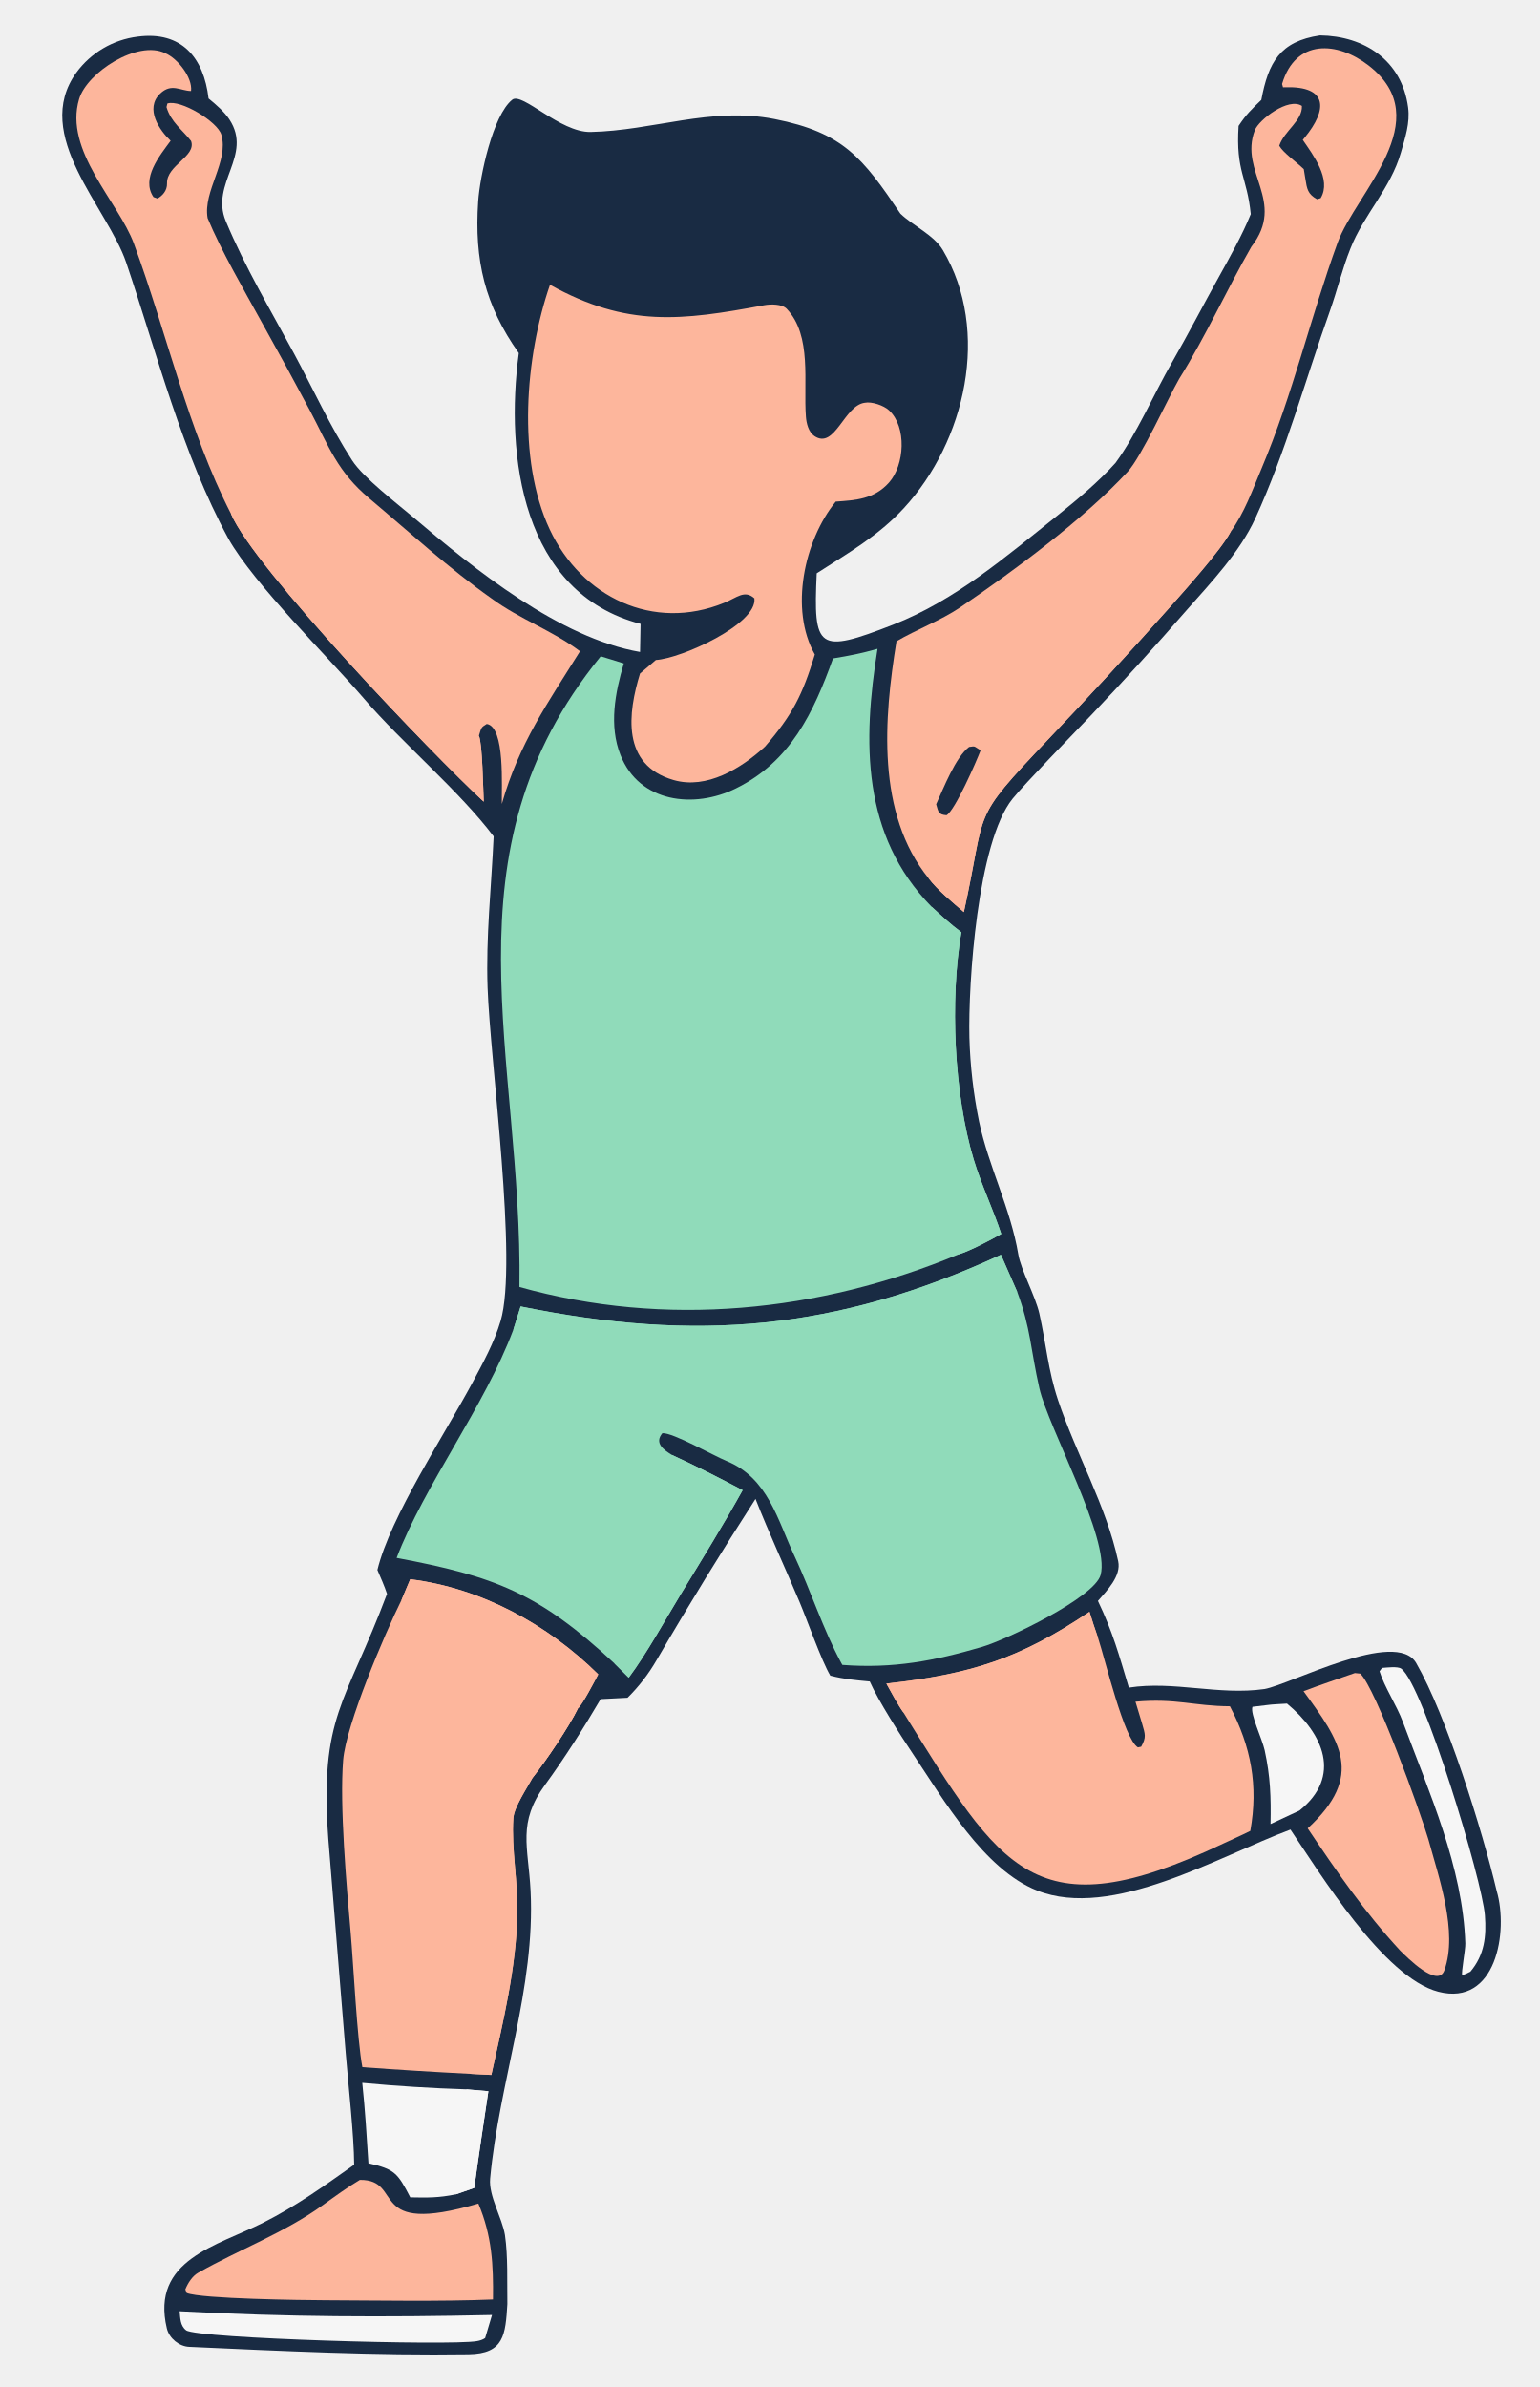
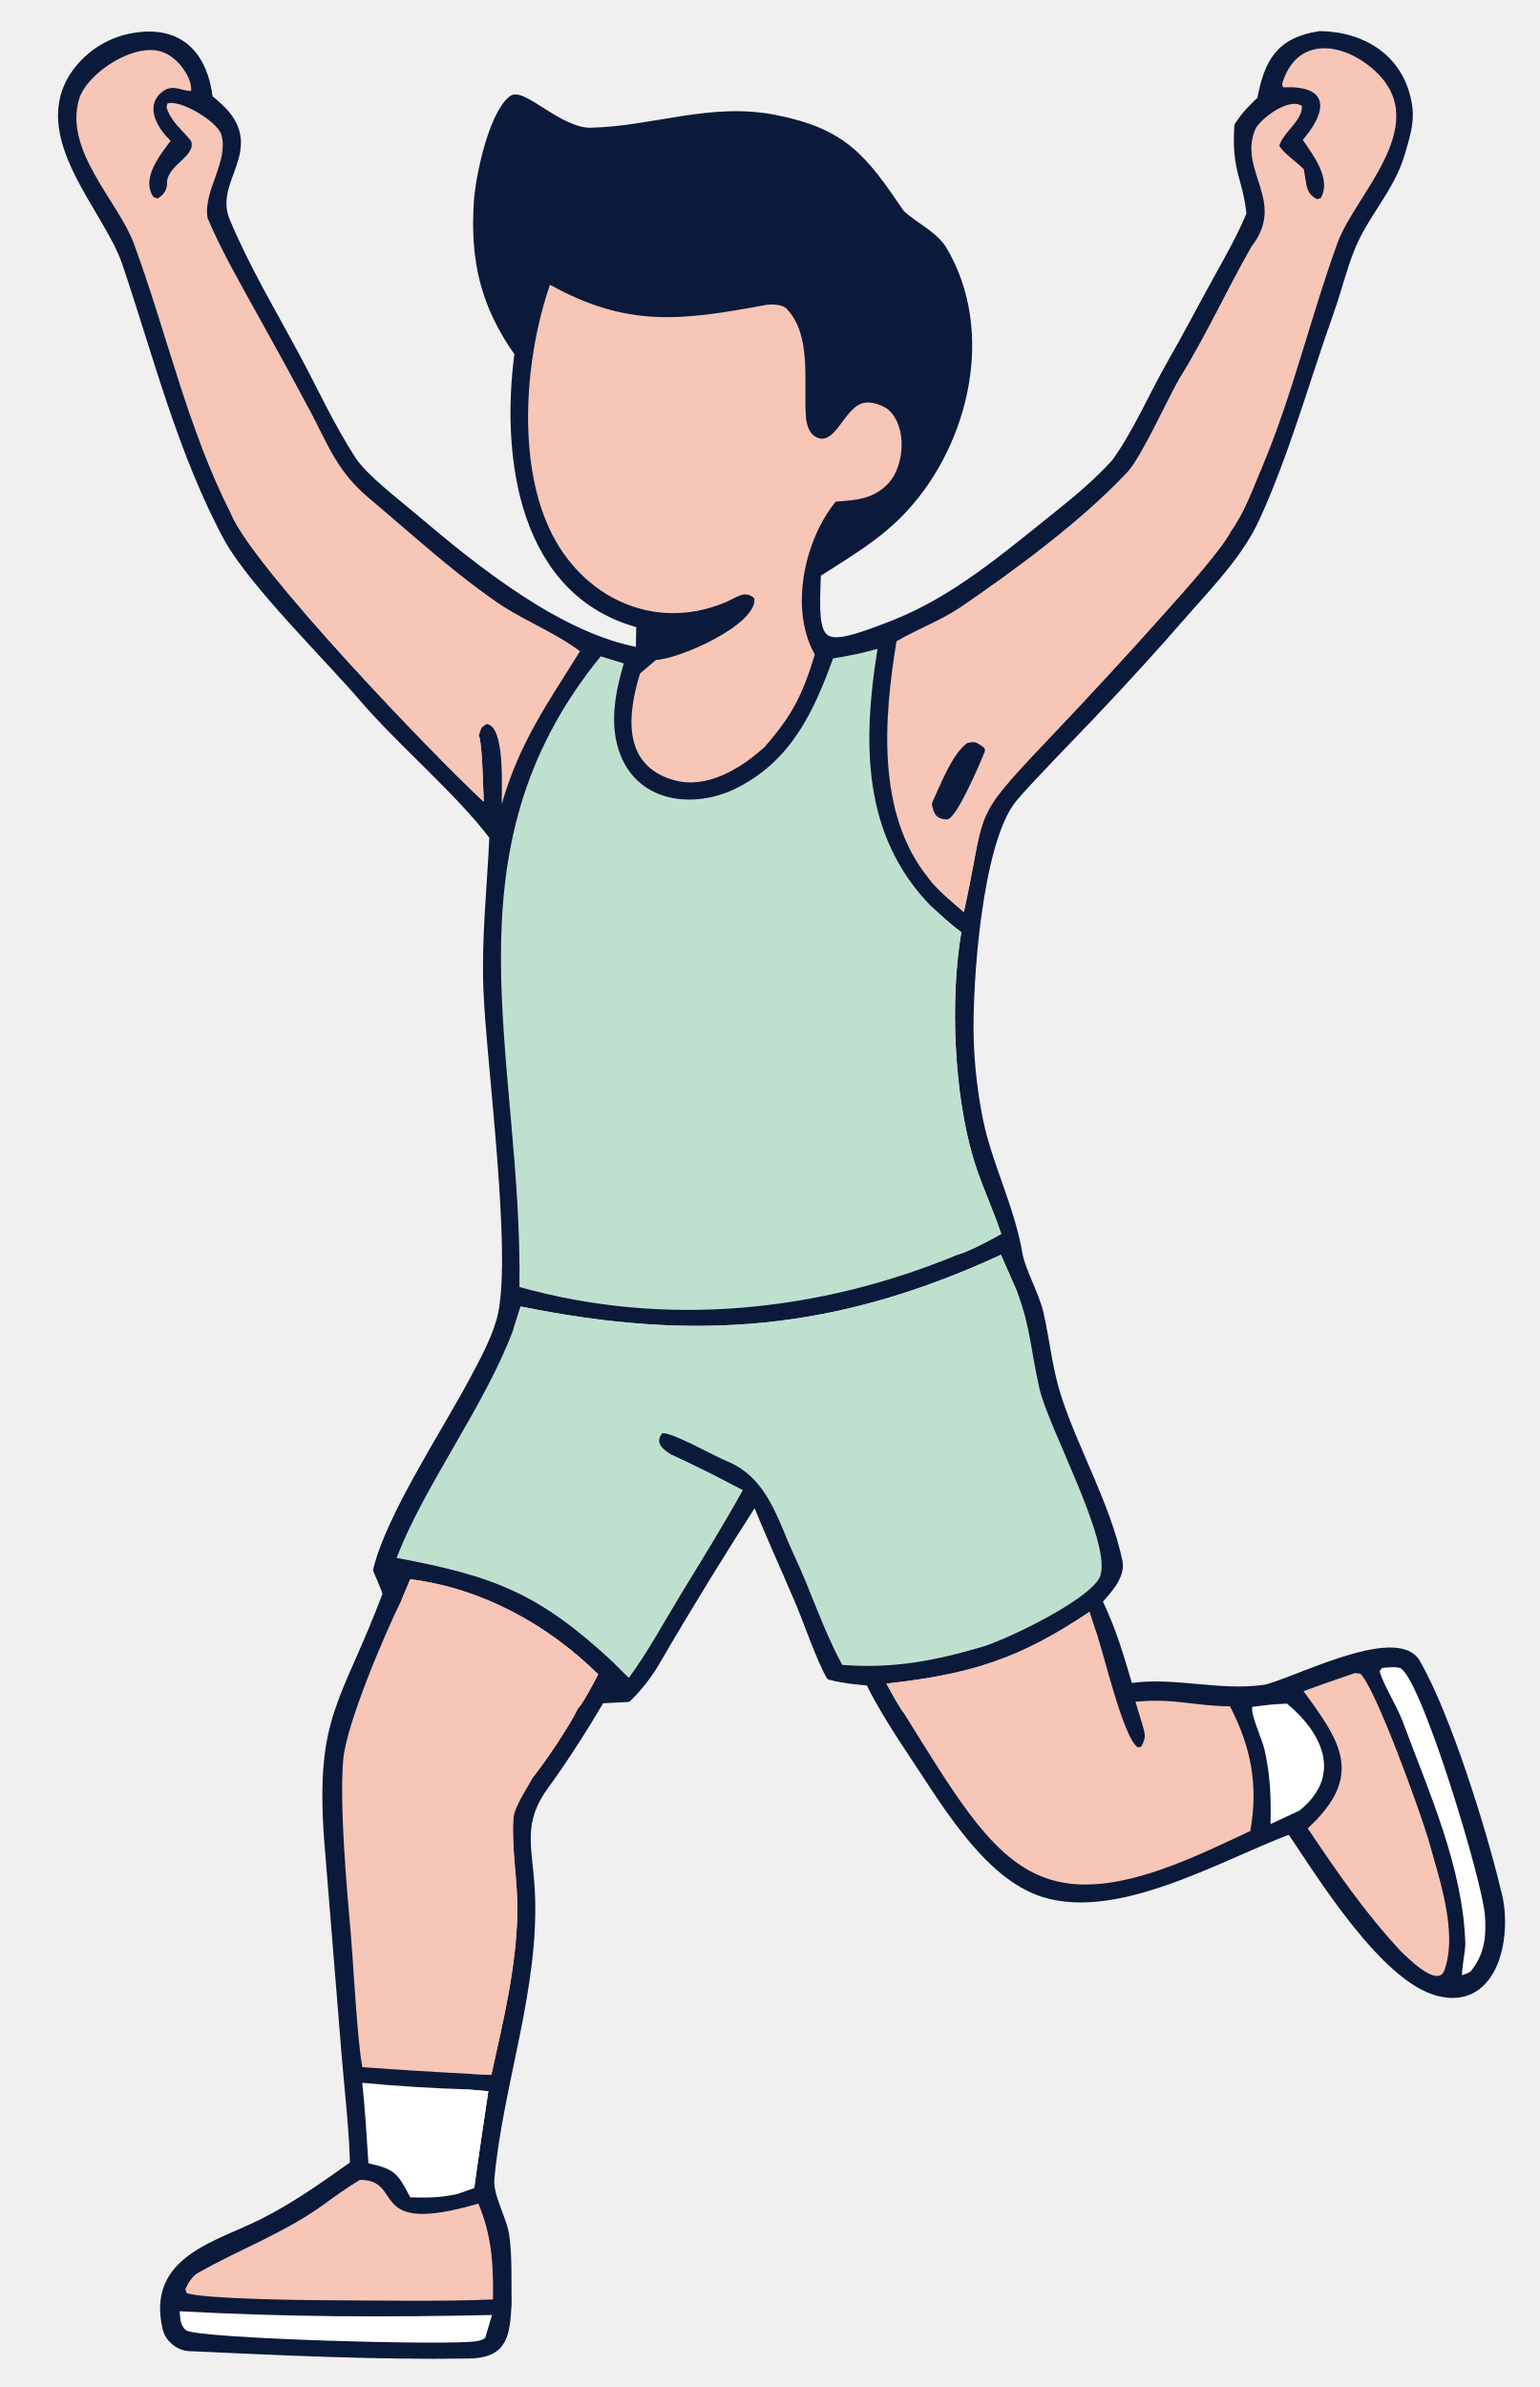
<svg xmlns="http://www.w3.org/2000/svg" viewBox="321 207 398 617">
-   <path fill="#192B43" d="M662.218 216.143C673.611 216.282 683.376 222.563 684.993 234.76C685.531 238.817 684.227 242.585 683.135 246.417C680.493 255.695 673.529 262.452 670.077 271.261C667.971 276.515 666.667 282.075 664.771 287.393C658.433 305.172 653.358 323.837 645.491 340.997C641.495 349.713 634.044 357.584 627.73 364.731C619.649 374.02 611.363 383.128 602.878 392.048C598.615 396.509 585.991 409.466 582.755 413.458C573.669 424.667 571.251 461.257 571.588 475.203C571.79 482.485 572.625 489.736 574.081 496.874C576.559 508.617 582.21 519.244 584.235 531.259C584.908 535.256 588.635 541.973 589.673 546.527C591.425 554.342 591.915 561.177 594.505 568.91C599.159 582.809 606.969 596.246 610.049 610.542C610.881 614.404 607.126 618.141 604.813 620.812C608.686 628.932 610.213 634.598 612.805 643.223C624.412 641.418 635.998 645.274 647.876 643.588C654.559 642.399 681.904 627.886 687.085 636.876C694.874 650.39 704.139 679.917 707.898 695.792C710.97 706.272 707.778 725.709 692.802 721.831C678.721 718.185 662.18 691.151 654.586 679.913C635.999 686.841 608.452 703.331 589.082 695.67C575.29 690.215 564.873 672.098 556.919 660.248C553.877 655.716 548.01 646.581 545.839 641.639C541.934 641.266 539.415 641.078 535.637 640.132C533.356 636.284 529.652 625.756 527.685 621.089C523.975 612.282 519.769 603.281 516.298 594.447C507.429 608.212 498.967 621.952 490.731 636.11C488.647 639.692 486.177 642.936 483.217 645.841L476.26 646.196C472.047 653.397 466.843 661.577 461.92 668.311C454.69 678.201 457.565 684.315 458.15 695.683C459.442 720.773 449.988 745.279 447.697 770.143C447.284 774.62 450.795 780.256 451.526 784.728C452.342 790.334 452.054 796.856 452.149 802.552C451.656 810.52 451.3 815.425 442.12 815.545C418.109 815.898 393.913 814.723 369.924 813.63C367.34 813.534 364.742 811.432 364.132 808.867C359.901 791.076 377.218 787.514 389.054 781.525C397.741 777.129 404.928 771.927 412.554 766.539C412.496 758.763 411.041 745.985 410.383 737.87L405.877 682.396C403.586 650.453 410.286 647.624 421.047 618.989C420.384 616.967 419.396 614.787 418.558 612.808C421.886 599.072 436.004 577.684 443.12 564.393C445.874 559.248 448.747 554.051 450.409 548.427C454.899 533.232 447.712 481.419 447.041 462.326C446.576 449.071 448.015 436.369 448.606 423.194C439.857 411.572 424.787 398.882 415.097 387.587C405.818 376.77 386.706 358.04 380.06 346.283C368.024 324.091 361.676 298.659 353.626 274.872C348.818 260.668 329.078 241.957 340.713 225.792C344.484 220.627 350.222 217.251 356.569 216.463C367.955 214.961 373.673 221.889 374.912 232.452C376.803 234.008 378.945 235.822 380.294 237.873C386.446 247.225 375.264 254.34 379.367 264.166C384.337 276.068 390.897 287.083 397.012 298.407C401.978 307.603 406.329 317.23 412.024 326.002C414.981 330.543 423.499 337.026 427.921 340.782C443.61 354.11 465.623 371.931 486.45 375.523L486.587 368.264C455.921 360.285 451.542 324.831 455.108 298.274C446.342 285.923 443.573 274.316 444.603 259.033C445.027 252.737 448.354 236.826 453.421 232.771C455.968 230.732 465.754 241.238 473.627 241.115C489.917 240.781 504.662 234.531 521.184 237.765C539.071 241.267 544.037 247.88 553.755 262.224C556.952 265.325 562.392 267.732 564.715 271.635C577.175 292.563 570.541 321.124 554.63 338.367C547.999 345.553 540.198 349.978 532.124 355.191C531.217 374.833 532.33 376.127 551.91 368.454C567.983 362.155 581.088 350.837 594.398 340.21C599.443 336.183 605 331.51 609.354 326.662C614.895 319.085 619.229 308.898 623.938 300.709C628.197 293.302 631.977 285.948 636.097 278.533C638.923 273.45 642.181 267.638 644.321 262.344C643.363 252.692 640.421 251.418 641.174 239.545C643.129 236.582 644.489 235.3 647.051 232.821C648.879 223.119 651.836 217.692 662.218 216.143Z" />
-   <path fill="#90DBBA" d="M536.339 377.195C540.753 376.454 543.556 375.914 547.842 374.714C543.978 398.708 543.721 422.934 561.787 441.345C564.377 443.706 566.681 445.878 569.503 447.966C566.536 465.412 567.602 489.858 572.684 506.682C574.628 513.118 577.728 519.597 579.827 525.957C577.053 527.532 571.718 530.371 568.675 531.275C532.768 546.203 492.961 550.223 455.272 539.668C456.142 480.268 434.672 427.696 476.286 376.643L482.251 378.487C480.013 386.028 478.365 394.539 481.398 402.17C486.259 414.524 500.444 416.118 511.204 410.809C525.362 403.822 531.275 391.223 536.339 377.195Z" />
-   <path fill="#90DBBA" d="M561.787 441.345C564.377 443.706 566.681 445.878 569.503 447.966C566.536 465.412 567.602 489.858 572.684 506.682C574.628 513.118 577.728 519.597 579.827 525.957C577.053 527.532 571.718 530.371 568.675 531.275C567.92 528.289 568.089 524.895 567.018 521.376C565.208 515.435 563.387 509.629 561.747 503.633C555.768 481.779 557.466 463.137 561.787 441.345Z" />
-   <path fill="#90DBBA" d="M455.579 544.698C500.891 553.917 537.212 550.974 579.744 531.337L583.969 540.971C587.448 550.323 587.379 555.679 589.685 565.862C591.993 576.05 608.02 604.9 605.508 614.105C603.918 619.932 581.279 630.817 574.829 632.706C562.565 636.298 551.907 638.355 538.741 637.353L538.376 636.686C533.78 628.174 530.563 618.134 526.442 609.367C521.947 599.803 519.553 589.011 508.733 584.615C505.526 583.311 494.984 577.296 492.229 577.453C490.022 580.04 492.647 581.815 494.659 583.064C501.08 586.009 506.709 588.901 512.97 592.195C507.999 601.141 502.463 610.081 497.118 618.843C493.093 625.44 488.071 634.617 483.525 640.644L479.862 636.998C460.249 618.71 448.782 614.449 423.53 609.689C430.644 591.021 446.307 570.47 453.697 550.683L455.579 544.698Z" />
-   <path fill="#90DBBA" d="M455.579 544.698C500.891 553.917 537.212 550.974 579.744 531.337L583.969 540.971C548.381 556.285 508.95 561.989 470.793 554.391C467.546 553.744 456.384 551.686 453.697 550.683L455.579 544.698Z" />
-   <path fill="#90DBBA" d="M494.659 583.064C501.08 586.009 506.709 588.901 512.97 592.195C507.999 601.141 502.463 610.081 497.118 618.843C493.093 625.44 488.071 634.617 483.525 640.644L479.862 636.998C484.125 631.994 498.051 604.355 500.774 597.526C498.522 593.207 495.465 587.78 494.659 583.064Z" />
-   <path fill="#FDB69C" d="M657.77 243.167L658.263 242.56C664.289 235.235 664.193 229.264 653.325 229.549L652.66 229.572L652.417 228.711C655.907 216.963 666.71 217.661 674.802 223.941C692.905 237.992 671.443 256.859 666.754 269.766C659.723 289.124 655.179 308.991 647.139 328.028C644.678 333.854 642.739 339.44 639.041 344.597C636.507 349.295 627.345 359.512 623.554 363.783C613.159 375.467 602.566 386.974 591.781 398.299C571.499 419.689 576.201 415.439 570.159 442.754C567.314 440.317 563.277 436.988 561.08 434.069C547.431 417.335 549.51 392.503 552.74 372.767C557.664 369.843 564.301 367.329 569.147 364.038C583.211 354.488 600.963 341.352 612.486 328.955C616.038 325.133 622.9 309.984 625.825 304.906C632.704 293.903 638.114 281.872 644.49 270.76C653.586 259.028 641.196 251.498 645.375 240.658C646.421 237.946 654.088 232.057 657.544 234.38C657.719 238.225 652.98 240.792 651.689 244.666C652.64 246.422 656.113 248.871 658.028 250.716L658.445 253.265C658.846 255.801 659.035 257.174 661.463 258.5L662.394 258.221C665.29 253.38 660.395 247.005 657.77 243.167Z" />
-   <path fill="#FDB69C" d="M574.493 400.944C579.861 395.081 592.691 385.444 599.086 379.947C610.045 370.528 620.332 361.09 630.367 350.635C633.156 347.729 636.102 345.74 638.519 343.092L638.894 342.673C638.966 343.355 639.001 343.915 639.041 344.597C636.507 349.295 627.345 359.512 623.554 363.783C613.159 375.467 602.566 386.974 591.781 398.299C571.499 419.689 576.201 415.439 570.159 442.754C567.314 440.317 563.277 436.988 561.08 434.069C561.072 427.087 562.095 421.767 562.994 414.886C564.955 410.648 567.972 402.766 571.511 400.073C573.248 399.826 572.628 399.84 574.493 400.944Z" />
-   <path fill="#192B43" d="M562.994 414.886C564.955 410.648 567.972 402.766 571.511 400.073C573.248 399.826 572.628 399.84 574.493 400.944C573.383 403.881 567.879 416.445 565.677 417.725C563.528 417.566 563.571 416.836 562.994 414.886Z" />
-   <path fill="#FDB69C" d="M463.169 280.609C483.102 291.672 497.141 289.886 518.557 285.895C520.167 285.595 523.138 285.536 524.366 286.827C530.963 293.762 528.652 305.929 529.329 314.703C529.449 316.432 530.014 318.695 531.52 319.71C536.839 323.297 539.208 311.74 544.557 311.109C546.327 310.742 549.447 311.798 550.789 313.04C555.492 317.392 554.826 327.219 550.818 331.727C546.954 336.073 542.118 336.296 537.037 336.663C528.856 346.68 525.046 364.577 531.632 376.179C528.455 386.621 525.853 391.779 518.761 399.977C512.547 405.653 503.7 411.098 495.134 408.636C481.53 404.726 483.323 391.254 486.446 381.094L490.544 377.598C497.089 377.215 516.837 368.316 516.008 361.666C513.435 359.352 511.471 361.537 508.185 362.829C489.876 370.311 471.332 361.364 463.109 343.863C454.578 325.708 456.767 299.094 463.169 280.609Z" />
-   <path fill="#FDB69C" d="M380.718 339.834C369.564 318.024 364.093 293.004 355.61 269.978C351.609 259.118 337.45 245.944 341.451 232.594C343.514 225.711 356.598 217.252 363.731 220.752C366.957 222.126 370.807 227.079 370.385 230.523C367.66 230.499 365.33 228.395 362.414 231.186C358.321 235.102 362.291 240.754 365.109 243.385C362.357 247.151 357.384 253.113 360.68 257.943L361.715 258.314C362.925 257.644 364.24 256.325 364.176 254.397C364.021 249.699 371.84 247.413 370.388 243.438C368.1 240.506 365.165 238.549 364.042 234.673L364.272 233.756C367.641 232.632 377.239 238.437 378.216 241.815C380.225 248.766 373.423 256.378 374.666 263.386C378.084 271.639 384.165 282.148 388.533 290.077C392.844 297.787 397.077 305.54 401.229 313.337C406.112 322.62 408.223 328.903 416.496 335.855C426.898 344.596 436.945 353.855 448.085 361.712C455.331 367.052 463.949 370.07 470.93 375.347C462.572 388.742 455.191 399.109 450.719 414.813C450.608 410.653 451.64 394.845 446.825 394.131C445.309 395.061 445.463 395 444.786 397.194C445.7 398.929 445.904 411.555 446.046 414.233C433.198 402.406 386.61 353.848 380.718 339.834Z" />
-   <path fill="#FDB69C" d="M380.718 339.834L381.501 338.53C382.996 339.123 382.491 338.599 383.204 339.831L384.216 341.589C393.498 357.945 428.392 385.909 443.5 397.084L444.786 397.194C445.7 398.929 445.904 411.555 446.046 414.233C433.198 402.406 386.61 353.848 380.718 339.834Z" />
-   <path fill="#FDB69C" d="M427.043 615.208C445.416 617.489 462.568 626.876 475.642 639.795C474.838 641.288 471.455 647.851 470.386 648.59C468.128 653.278 462.158 662.108 458.713 666.455C457.178 669.264 453.877 674.149 453.695 676.996C453.179 685.103 454.927 693.476 454.738 701.766C454.416 715.876 451.03 729.63 448.01 743.332L442.732 743.064C433.371 742.588 424.016 742.009 414.669 741.328C413.317 734.339 412.338 714.264 411.653 706.576C410.569 694.419 408.764 673.622 409.704 661.974C410.444 652.811 420.425 629.378 424.779 620.587C425.52 618.788 426.275 616.995 427.043 615.208Z" />
-   <path fill="#FDB69C" d="M427.043 615.208C445.416 617.489 462.568 626.876 475.642 639.795C474.838 641.288 471.455 647.851 470.386 648.59C468.128 653.278 462.158 662.108 458.713 666.455C457.178 669.264 453.877 674.149 453.695 676.996C453.179 685.103 454.927 693.476 454.738 701.766C454.416 715.876 451.03 729.63 448.01 743.332L442.732 743.064C444.636 729.936 446.632 718.551 447.963 704.992C449.122 693.187 448.217 677.702 451.659 667.28C453.503 661.695 461.717 650.127 465.183 644.443C453.854 632.348 440.69 624.787 424.779 620.587C425.52 618.788 426.275 616.995 427.043 615.208Z" />
-   <path fill="#FDB69C" d="M458.713 666.455C458.749 661.23 466.226 651.677 470.386 648.59C468.128 653.278 462.158 662.108 458.713 666.455Z" />
-   <path fill="#FDB69C" d="M550.128 642.183C572.02 639.742 584.544 635.797 602.631 623.633C603.322 625.89 604.059 628.133 604.842 630.361C606.726 636.076 611.571 656.567 615.152 658.67L615.993 658.492C617.363 656.023 617.04 655.34 616.214 652.477C615.659 650.602 615.094 648.73 614.517 646.861C625.083 645.926 629.515 647.989 638.937 648.044C644.406 658.511 646.305 668.503 644.206 680.259C641.908 681.422 639.456 682.467 637.188 683.543C588.371 706.708 579.786 690.229 554.539 649.654C553.142 647.76 551.34 644.33 550.128 642.183Z" />
-   <path fill="#FDB69C" d="M550.128 642.183C572.02 639.742 584.544 635.797 602.631 623.633C603.322 625.89 604.059 628.133 604.842 630.361C592.932 637.881 583.425 643.144 569.393 646.759C564.894 647.918 558.521 648.37 554.539 649.654C553.142 647.76 551.34 644.33 550.128 642.183Z" />
-   <path fill="#FDB69C" d="M414.022 770.47C425.786 770.366 415.376 785.155 444.651 776.59C448.182 784.941 448.559 792.451 448.435 801.376C434.65 801.94 418.808 801.627 404.952 801.574C399.344 801.554 373.016 801.226 369.266 799.703L368.903 798.78C369.557 797.168 370.682 795.348 372.246 794.462C382.822 788.473 394.545 784.136 404.432 777.003C407.57 774.739 410.697 772.45 414.022 770.47Z" />
-   <path fill="#FDB69C" d="M671.235 639.458L672.623 639.605C676.608 643.308 688.143 675.358 690.223 682.414C692.912 692.266 697.951 706.352 694.37 716.296C692.664 721.032 684.668 712.871 682.957 711.204C673.645 701.133 666.685 690.962 659.041 679.602C673.886 665.926 667.383 657.051 657.964 644.15C662.253 642.511 666.88 640.98 671.235 639.458Z" />
-   <path fill="#F6F6F6" d="M414.643 745.379C423.588 746.215 432.556 746.774 441.535 747.057L447.233 747.548C446.008 755.842 444.712 764.245 443.594 772.544L438.798 774.215C434.298 775.112 431.617 775.072 427.053 774.98C423.789 768.667 422.995 767.687 416.239 766.169C415.794 759.169 415.382 752.354 414.643 745.379Z" />
-   <path fill="#F6F6F6" d="M441.535 747.057L447.233 747.548C446.008 755.842 444.712 764.245 443.594 772.544L438.798 774.215C439.391 770.337 442.742 749.158 441.535 747.057Z" />
-   <path fill="#F6F6F6" d="M367.437 804.425C395.491 805.923 420.116 805.987 448.183 805.39L446.409 811.347C445.802 811.788 445.002 812.019 444.267 812.148C437.409 813.353 371.939 811.493 369.116 809.346C367.566 808.167 367.611 806.195 367.437 804.425Z" />
-   <path fill="#F6F6F6" d="M678.245 638.133C679.363 638.051 682.317 637.662 683.223 638.327C688.897 642.492 704.173 693.096 704.849 702.081C705.26 707.557 704.742 712.287 701.111 716.624C700.181 717.137 699.981 717.189 698.986 717.569C698.668 716.934 699.843 710.987 699.788 709.336C699.149 689.599 690.433 670.355 683.641 652.092C682.026 647.75 678.857 643.054 677.612 639L678.245 638.133Z" />
-   <path fill="#F6F6F6" d="M648.759 647.703C649.48 647.565 652.77 647.415 653.691 647.352C663.096 655.145 667.98 666.138 656.898 675.008L649.433 678.483C649.566 671.542 649.407 666.214 647.912 659.389C647.276 656.485 644.083 649.895 644.765 648.182L648.759 647.703Z" />
+   <path fill="#0B1A3B" stroke="#0B1A3B" stroke-width="2.2" stroke-linecap="round" stroke-linejoin="round" d="M662.218 216.143C673.611 216.282 683.376 222.563 684.993 234.76C685.531 238.817 684.227 242.585 683.135 246.417C680.493 255.695 673.529 262.452 670.077 271.261C667.971 276.515 666.667 282.075 664.771 287.393C658.433 305.172 653.358 323.837 645.491 340.997C641.495 349.713 634.044 357.584 627.73 364.731C619.649 374.02 611.363 383.128 602.878 392.048C598.615 396.509 585.991 409.466 582.755 413.458C573.669 424.667 571.251 461.257 571.588 475.203C571.79 482.485 572.625 489.736 574.081 496.874C576.559 508.617 582.21 519.244 584.235 531.259C584.908 535.256 588.635 541.973 589.673 546.527C591.425 554.342 591.915 561.177 594.505 568.91C599.159 582.809 606.969 596.246 610.049 610.542C610.881 614.404 607.126 618.141 604.813 620.812C608.686 628.932 610.213 634.598 612.805 643.223C624.412 641.418 635.998 645.274 647.876 643.588C654.559 642.399 681.904 627.886 687.085 636.876C694.874 650.39 704.139 679.917 707.898 695.792C710.97 706.272 707.778 725.709 692.802 721.831C678.721 718.185 662.18 691.151 654.586 679.913C635.999 686.841 608.452 703.331 589.082 695.67C575.29 690.215 564.873 672.098 556.919 660.248C553.877 655.716 548.01 646.581 545.839 641.639C541.934 641.266 539.415 641.078 535.637 640.132C533.356 636.284 529.652 625.756 527.685 621.089C523.975 612.282 519.769 603.281 516.298 594.447C507.429 608.212 498.967 621.952 490.731 636.11C488.647 639.692 486.177 642.936 483.217 645.841L476.26 646.196C472.047 653.397 466.843 661.577 461.92 668.311C454.69 678.201 457.565 684.315 458.15 695.683C459.442 720.773 449.988 745.279 447.697 770.143C447.284 774.62 450.795 780.256 451.526 784.728C452.342 790.334 452.054 796.856 452.149 802.552C451.656 810.52 451.3 815.425 442.12 815.545C418.109 815.898 393.913 814.723 369.924 813.63C367.34 813.534 364.742 811.432 364.132 808.867C359.901 791.076 377.218 787.514 389.054 781.525C397.741 777.129 404.928 771.927 412.554 766.539C412.496 758.763 411.041 745.985 410.383 737.87L405.877 682.396C403.586 650.453 410.286 647.624 421.047 618.989C420.384 616.967 419.396 614.787 418.558 612.808C421.886 599.072 436.004 577.684 443.12 564.393C445.874 559.248 448.747 554.051 450.409 548.427C454.899 533.232 447.712 481.419 447.041 462.326C446.576 449.071 448.015 436.369 448.606 423.194C439.857 411.572 424.787 398.882 415.097 387.587C405.818 376.77 386.706 358.04 380.06 346.283C368.024 324.091 361.676 298.659 353.626 274.872C348.818 260.668 329.078 241.957 340.713 225.792C344.484 220.627 350.222 217.251 356.569 216.463C367.955 214.961 373.673 221.889 374.912 232.452C376.803 234.008 378.945 235.822 380.294 237.873C386.446 247.225 375.264 254.34 379.367 264.166C384.337 276.068 390.897 287.083 397.012 298.407C401.978 307.603 406.329 317.23 412.024 326.002C414.981 330.543 423.499 337.026 427.921 340.782C443.61 354.11 465.623 371.931 486.45 375.523L486.587 368.264C455.921 360.285 451.542 324.831 455.108 298.274C446.342 285.923 443.573 274.316 444.603 259.033C445.027 252.737 448.354 236.826 453.421 232.771C455.968 230.732 465.754 241.238 473.627 241.115C489.917 240.781 504.662 234.531 521.184 237.765C539.071 241.267 544.037 247.88 553.755 262.224C556.952 265.325 562.392 267.732 564.715 271.635C577.175 292.563 570.541 321.124 554.63 338.367C547.999 345.553 540.198 349.978 532.124 355.191C531.217 374.833 532.33 376.127 551.91 368.454C567.983 362.155 581.088 350.837 594.398 340.21C599.443 336.183 605 331.51 609.354 326.662C614.895 319.085 619.229 308.898 623.938 300.709C628.197 293.302 631.977 285.948 636.097 278.533C638.923 273.45 642.181 267.638 644.321 262.344C643.363 252.692 640.421 251.418 641.174 239.545C643.129 236.582 644.489 235.3 647.051 232.821C648.879 223.119 651.836 217.692 662.218 216.143Z" />
+   <path fill="#C0E0CF" d="M536.339 377.195C540.753 376.454 543.556 375.914 547.842 374.714C543.978 398.708 543.721 422.934 561.787 441.345C564.377 443.706 566.681 445.878 569.503 447.966C566.536 465.412 567.602 489.858 572.684 506.682C574.628 513.118 577.728 519.597 579.827 525.957C577.053 527.532 571.718 530.371 568.675 531.275C532.768 546.203 492.961 550.223 455.272 539.668C456.142 480.268 434.672 427.696 476.286 376.643L482.251 378.487C480.013 386.028 478.365 394.539 481.398 402.17C486.259 414.524 500.444 416.118 511.204 410.809C525.362 403.822 531.275 391.223 536.339 377.195Z" />
+   <path fill="#C0E0CF" d="M561.787 441.345C564.377 443.706 566.681 445.878 569.503 447.966C566.536 465.412 567.602 489.858 572.684 506.682C574.628 513.118 577.728 519.597 579.827 525.957C577.053 527.532 571.718 530.371 568.675 531.275C567.92 528.289 568.089 524.895 567.018 521.376C565.208 515.435 563.387 509.629 561.747 503.633C555.768 481.779 557.466 463.137 561.787 441.345Z" />
+   <path fill="#C0E0CF" d="M455.579 544.698C500.891 553.917 537.212 550.974 579.744 531.337L583.969 540.971C587.448 550.323 587.379 555.679 589.685 565.862C591.993 576.05 608.02 604.9 605.508 614.105C603.918 619.932 581.279 630.817 574.829 632.706C562.565 636.298 551.907 638.355 538.741 637.353L538.376 636.686C533.78 628.174 530.563 618.134 526.442 609.367C521.947 599.803 519.553 589.011 508.733 584.615C505.526 583.311 494.984 577.296 492.229 577.453C490.022 580.04 492.647 581.815 494.659 583.064C501.08 586.009 506.709 588.901 512.97 592.195C507.999 601.141 502.463 610.081 497.118 618.843C493.093 625.44 488.071 634.617 483.525 640.644L479.862 636.998C460.249 618.71 448.782 614.449 423.53 609.689C430.644 591.021 446.307 570.47 453.697 550.683L455.579 544.698Z" />
+   <path fill="#C0E0CF" d="M455.579 544.698C500.891 553.917 537.212 550.974 579.744 531.337L583.969 540.971C548.381 556.285 508.95 561.989 470.793 554.391C467.546 553.744 456.384 551.686 453.697 550.683L455.579 544.698Z" />
+   <path fill="#C0E0CF" d="M494.659 583.064C501.08 586.009 506.709 588.901 512.97 592.195C507.999 601.141 502.463 610.081 497.118 618.843C493.093 625.44 488.071 634.617 483.525 640.644L479.862 636.998C484.125 631.994 498.051 604.355 500.774 597.526C498.522 593.207 495.465 587.78 494.659 583.064Z" />
+   <path fill="#F7C6B7" d="M657.77 243.167L658.263 242.56C664.289 235.235 664.193 229.264 653.325 229.549L652.66 229.572L652.417 228.711C655.907 216.963 666.71 217.661 674.802 223.941C692.905 237.992 671.443 256.859 666.754 269.766C659.723 289.124 655.179 308.991 647.139 328.028C644.678 333.854 642.739 339.44 639.041 344.597C636.507 349.295 627.345 359.512 623.554 363.783C613.159 375.467 602.566 386.974 591.781 398.299C571.499 419.689 576.201 415.439 570.159 442.754C567.314 440.317 563.277 436.988 561.08 434.069C547.431 417.335 549.51 392.503 552.74 372.767C557.664 369.843 564.301 367.329 569.147 364.038C583.211 354.488 600.963 341.352 612.486 328.955C616.038 325.133 622.9 309.984 625.825 304.906C632.704 293.903 638.114 281.872 644.49 270.76C653.586 259.028 641.196 251.498 645.375 240.658C646.421 237.946 654.088 232.057 657.544 234.38C657.719 238.225 652.98 240.792 651.689 244.666C652.64 246.422 656.113 248.871 658.028 250.716L658.445 253.265C658.846 255.801 659.035 257.174 661.463 258.5L662.394 258.221C665.29 253.38 660.395 247.005 657.77 243.167Z" />
+   <path fill="#F7C6B7" d="M574.493 400.944C579.861 395.081 592.691 385.444 599.086 379.947C610.045 370.528 620.332 361.09 630.367 350.635C633.156 347.729 636.102 345.74 638.519 343.092L638.894 342.673C638.966 343.355 639.001 343.915 639.041 344.597C636.507 349.295 627.345 359.512 623.554 363.783C613.159 375.467 602.566 386.974 591.781 398.299C571.499 419.689 576.201 415.439 570.159 442.754C567.314 440.317 563.277 436.988 561.08 434.069C561.072 427.087 562.095 421.767 562.994 414.886C564.955 410.648 567.972 402.766 571.511 400.073C573.248 399.826 572.628 399.84 574.493 400.944Z" />
+   <path fill="#0B1A3B" stroke="#0B1A3B" stroke-width="2.2" stroke-linecap="round" stroke-linejoin="round" d="M562.994 414.886C564.955 410.648 567.972 402.766 571.511 400.073C573.248 399.826 572.628 399.84 574.493 400.944C573.383 403.881 567.879 416.445 565.677 417.725C563.528 417.566 563.571 416.836 562.994 414.886Z" />
+   <path fill="#F7C6B7" d="M463.169 280.609C483.102 291.672 497.141 289.886 518.557 285.895C520.167 285.595 523.138 285.536 524.366 286.827C530.963 293.762 528.652 305.929 529.329 314.703C529.449 316.432 530.014 318.695 531.52 319.71C536.839 323.297 539.208 311.74 544.557 311.109C546.327 310.742 549.447 311.798 550.789 313.04C555.492 317.392 554.826 327.219 550.818 331.727C546.954 336.073 542.118 336.296 537.037 336.663C528.856 346.68 525.046 364.577 531.632 376.179C528.455 386.621 525.853 391.779 518.761 399.977C512.547 405.653 503.7 411.098 495.134 408.636C481.53 404.726 483.323 391.254 486.446 381.094L490.544 377.598C497.089 377.215 516.837 368.316 516.008 361.666C513.435 359.352 511.471 361.537 508.185 362.829C489.876 370.311 471.332 361.364 463.109 343.863C454.578 325.708 456.767 299.094 463.169 280.609Z" />
+   <path fill="#F7C6B7" d="M380.718 339.834C369.564 318.024 364.093 293.004 355.61 269.978C351.609 259.118 337.45 245.944 341.451 232.594C343.514 225.711 356.598 217.252 363.731 220.752C366.957 222.126 370.807 227.079 370.385 230.523C367.66 230.499 365.33 228.395 362.414 231.186C358.321 235.102 362.291 240.754 365.109 243.385C362.357 247.151 357.384 253.113 360.68 257.943L361.715 258.314C362.925 257.644 364.24 256.325 364.176 254.397C364.021 249.699 371.84 247.413 370.388 243.438C368.1 240.506 365.165 238.549 364.042 234.673L364.272 233.756C367.641 232.632 377.239 238.437 378.216 241.815C380.225 248.766 373.423 256.378 374.666 263.386C378.084 271.639 384.165 282.148 388.533 290.077C392.844 297.787 397.077 305.54 401.229 313.337C406.112 322.62 408.223 328.903 416.496 335.855C426.898 344.596 436.945 353.855 448.085 361.712C455.331 367.052 463.949 370.07 470.93 375.347C462.572 388.742 455.191 399.109 450.719 414.813C450.608 410.653 451.64 394.845 446.825 394.131C445.309 395.061 445.463 395 444.786 397.194C445.7 398.929 445.904 411.555 446.046 414.233C433.198 402.406 386.61 353.848 380.718 339.834Z" />
+   <path fill="#F7C6B7" d="M380.718 339.834L381.501 338.53C382.996 339.123 382.491 338.599 383.204 339.831L384.216 341.589C393.498 357.945 428.392 385.909 443.5 397.084L444.786 397.194C445.7 398.929 445.904 411.555 446.046 414.233C433.198 402.406 386.61 353.848 380.718 339.834Z" />
+   <path fill="#F7C6B7" d="M427.043 615.208C445.416 617.489 462.568 626.876 475.642 639.795C474.838 641.288 471.455 647.851 470.386 648.59C468.128 653.278 462.158 662.108 458.713 666.455C457.178 669.264 453.877 674.149 453.695 676.996C453.179 685.103 454.927 693.476 454.738 701.766C454.416 715.876 451.03 729.63 448.01 743.332L442.732 743.064C433.371 742.588 424.016 742.009 414.669 741.328C413.317 734.339 412.338 714.264 411.653 706.576C410.569 694.419 408.764 673.622 409.704 661.974C410.444 652.811 420.425 629.378 424.779 620.587C425.52 618.788 426.275 616.995 427.043 615.208Z" />
+   <path fill="#F7C6B7" d="M427.043 615.208C445.416 617.489 462.568 626.876 475.642 639.795C474.838 641.288 471.455 647.851 470.386 648.59C468.128 653.278 462.158 662.108 458.713 666.455C457.178 669.264 453.877 674.149 453.695 676.996C453.179 685.103 454.927 693.476 454.738 701.766C454.416 715.876 451.03 729.63 448.01 743.332L442.732 743.064C444.636 729.936 446.632 718.551 447.963 704.992C449.122 693.187 448.217 677.702 451.659 667.28C453.503 661.695 461.717 650.127 465.183 644.443C453.854 632.348 440.69 624.787 424.779 620.587C425.52 618.788 426.275 616.995 427.043 615.208Z" />
+   <path fill="#F7C6B7" d="M458.713 666.455C458.749 661.23 466.226 651.677 470.386 648.59C468.128 653.278 462.158 662.108 458.713 666.455Z" />
+   <path fill="#F7C6B7" d="M550.128 642.183C572.02 639.742 584.544 635.797 602.631 623.633C603.322 625.89 604.059 628.133 604.842 630.361C606.726 636.076 611.571 656.567 615.152 658.67L615.993 658.492C617.363 656.023 617.04 655.34 616.214 652.477C615.659 650.602 615.094 648.73 614.517 646.861C625.083 645.926 629.515 647.989 638.937 648.044C644.406 658.511 646.305 668.503 644.206 680.259C641.908 681.422 639.456 682.467 637.188 683.543C588.371 706.708 579.786 690.229 554.539 649.654C553.142 647.76 551.34 644.33 550.128 642.183Z" />
+   <path fill="#F7C6B7" d="M550.128 642.183C572.02 639.742 584.544 635.797 602.631 623.633C603.322 625.89 604.059 628.133 604.842 630.361C592.932 637.881 583.425 643.144 569.393 646.759C564.894 647.918 558.521 648.37 554.539 649.654C553.142 647.76 551.34 644.33 550.128 642.183Z" />
+   <path fill="#F7C6B7" d="M414.022 770.47C425.786 770.366 415.376 785.155 444.651 776.59C448.182 784.941 448.559 792.451 448.435 801.376C434.65 801.94 418.808 801.627 404.952 801.574C399.344 801.554 373.016 801.226 369.266 799.703L368.903 798.78C369.557 797.168 370.682 795.348 372.246 794.462C382.822 788.473 394.545 784.136 404.432 777.003C407.57 774.739 410.697 772.45 414.022 770.47Z" />
+   <path fill="#F7C6B7" d="M671.235 639.458L672.623 639.605C676.608 643.308 688.143 675.358 690.223 682.414C692.912 692.266 697.951 706.352 694.37 716.296C692.664 721.032 684.668 712.871 682.957 711.204C673.645 701.133 666.685 690.962 659.041 679.602C673.886 665.926 667.383 657.051 657.964 644.15C662.253 642.511 666.88 640.98 671.235 639.458Z" />
+   <path fill="#FFFFFF" d="M414.643 745.379C423.588 746.215 432.556 746.774 441.535 747.057L447.233 747.548C446.008 755.842 444.712 764.245 443.594 772.544L438.798 774.215C434.298 775.112 431.617 775.072 427.053 774.98C423.789 768.667 422.995 767.687 416.239 766.169C415.794 759.169 415.382 752.354 414.643 745.379Z" />
+   <path fill="#FFFFFF" d="M441.535 747.057L447.233 747.548C446.008 755.842 444.712 764.245 443.594 772.544L438.798 774.215C439.391 770.337 442.742 749.158 441.535 747.057Z" />
+   <path fill="#FFFFFF" d="M367.437 804.425C395.491 805.923 420.116 805.987 448.183 805.39L446.409 811.347C445.802 811.788 445.002 812.019 444.267 812.148C437.409 813.353 371.939 811.493 369.116 809.346C367.566 808.167 367.611 806.195 367.437 804.425Z" />
+   <path fill="#FFFFFF" d="M678.245 638.133C679.363 638.051 682.317 637.662 683.223 638.327C688.897 642.492 704.173 693.096 704.849 702.081C705.26 707.557 704.742 712.287 701.111 716.624C700.181 717.137 699.981 717.189 698.986 717.569C698.668 716.934 699.843 710.987 699.788 709.336C699.149 689.599 690.433 670.355 683.641 652.092C682.026 647.75 678.857 643.054 677.612 639L678.245 638.133Z" />
+   <path fill="#FFFFFF" d="M648.759 647.703C649.48 647.565 652.77 647.415 653.691 647.352C663.096 655.145 667.98 666.138 656.898 675.008L649.433 678.483C649.566 671.542 649.407 666.214 647.912 659.389C647.276 656.485 644.083 649.895 644.765 648.182L648.759 647.703Z" />
</svg>
